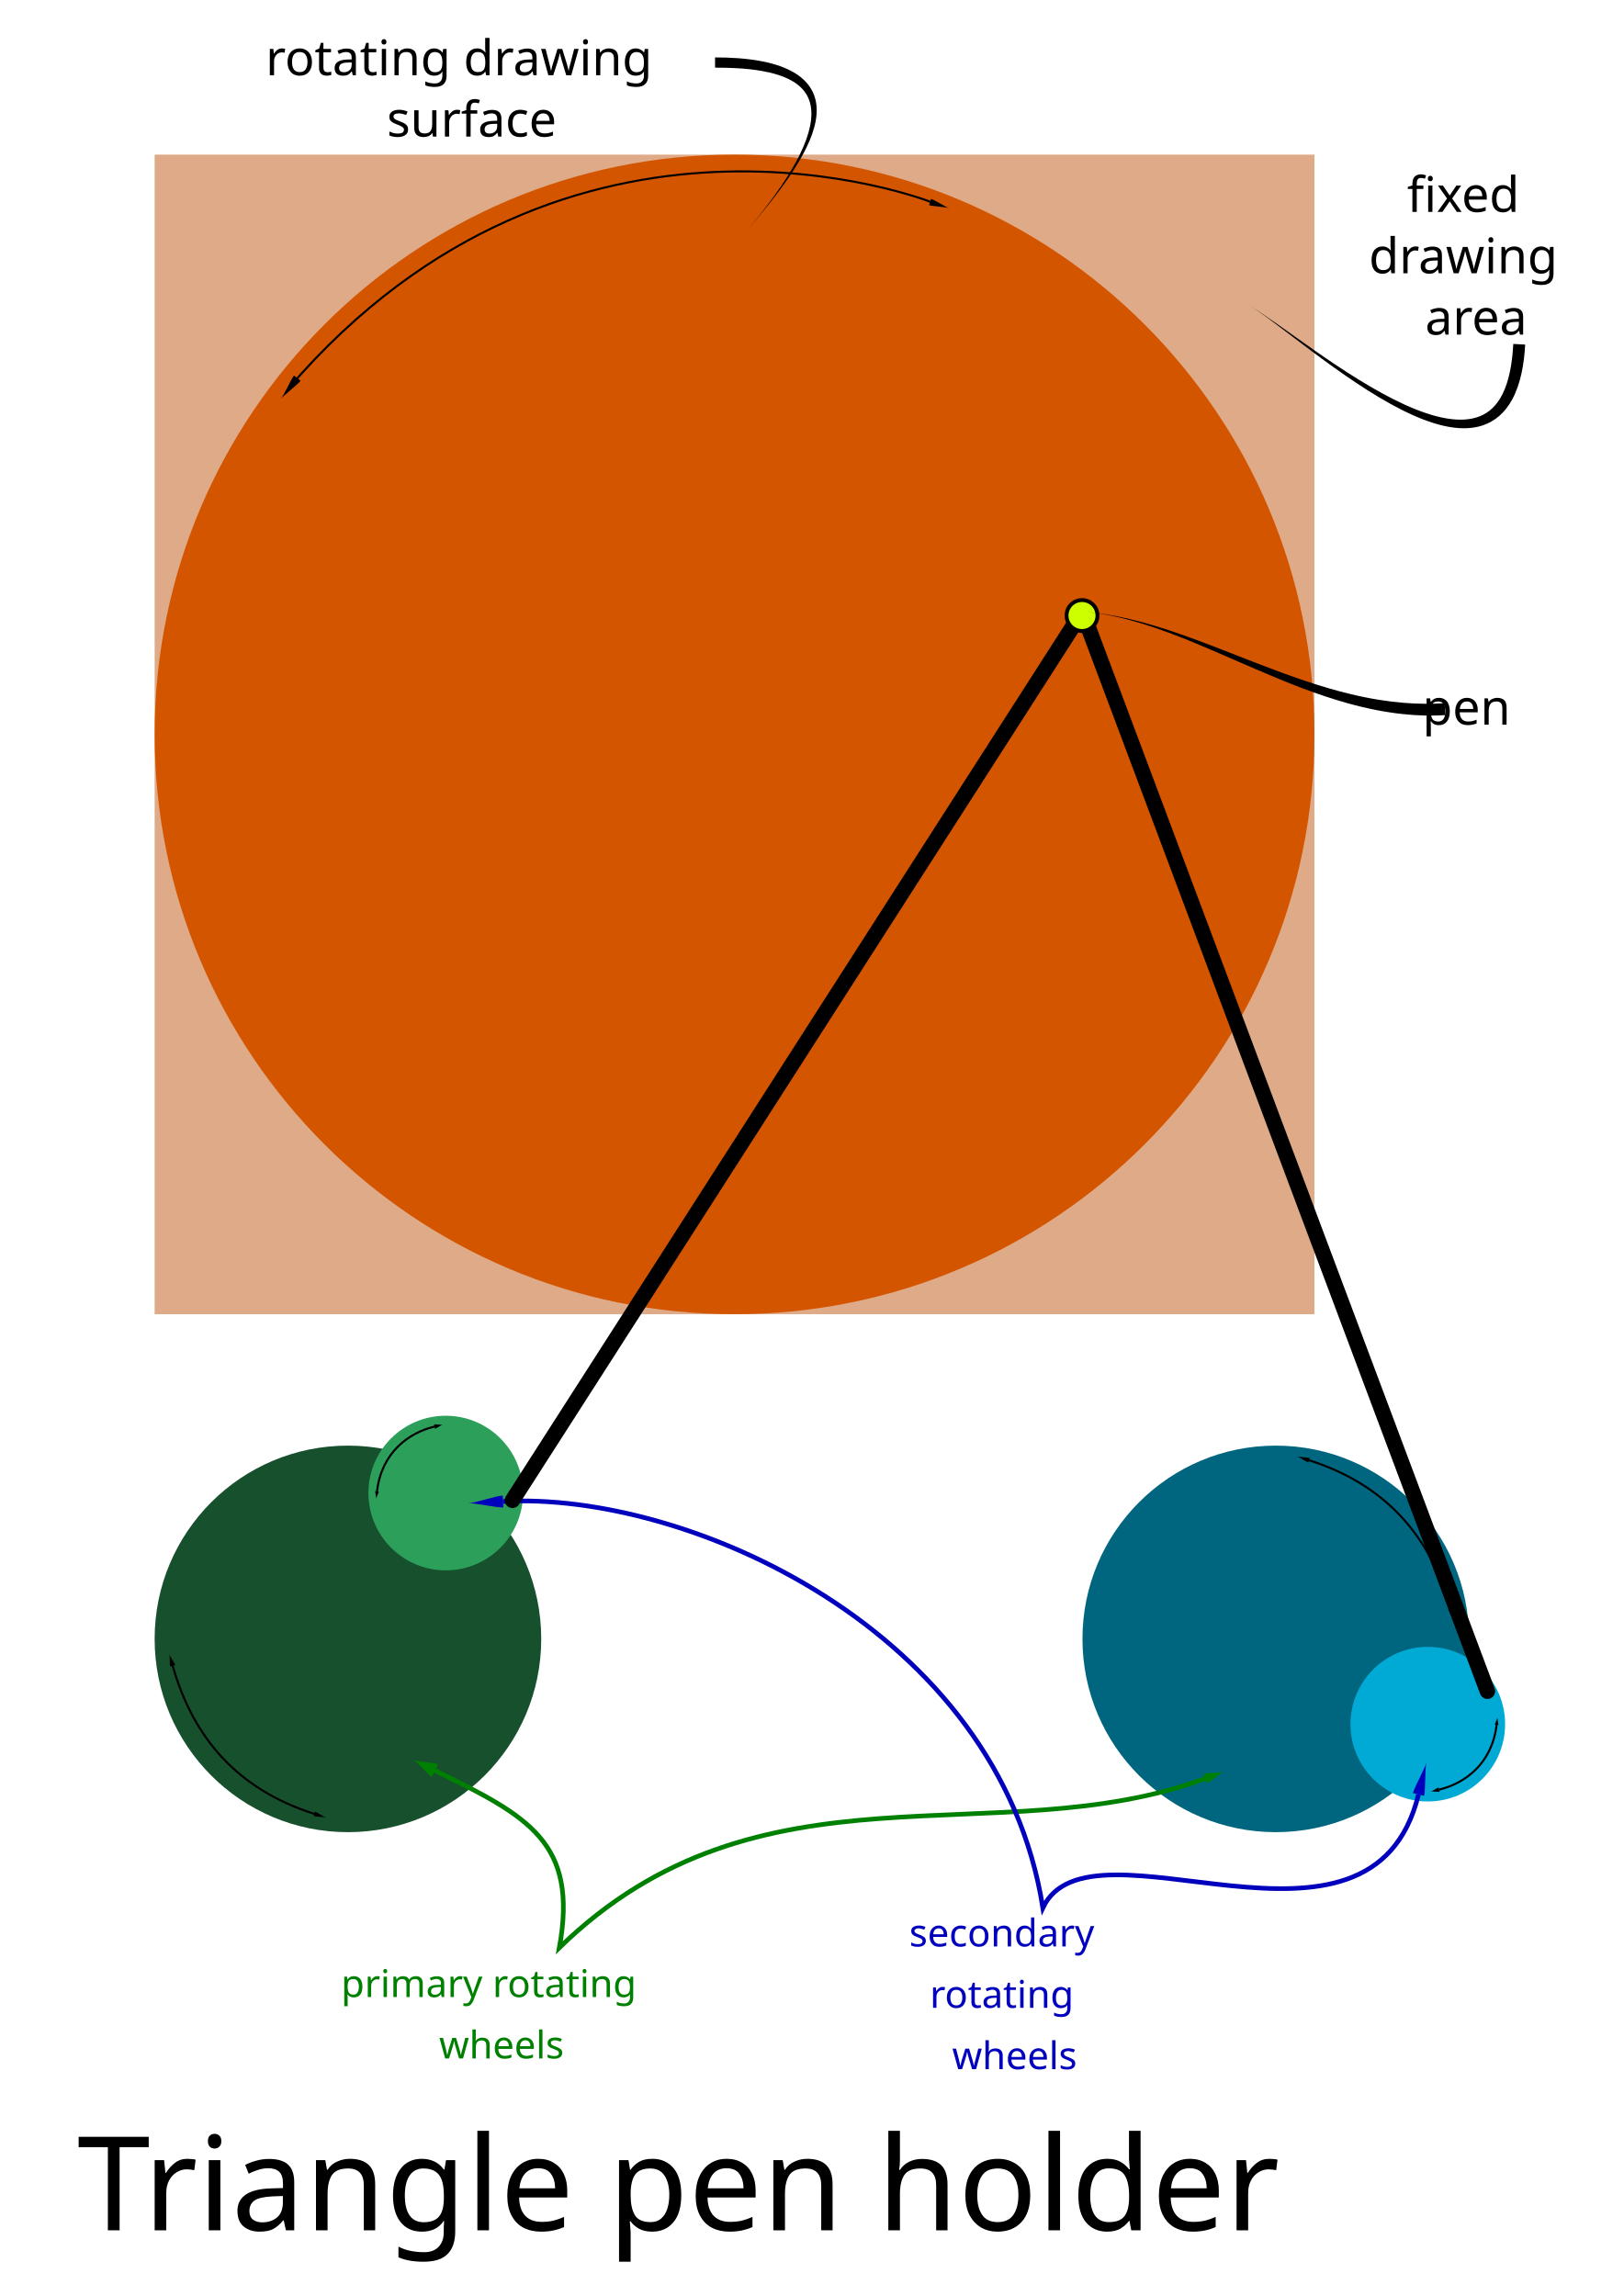
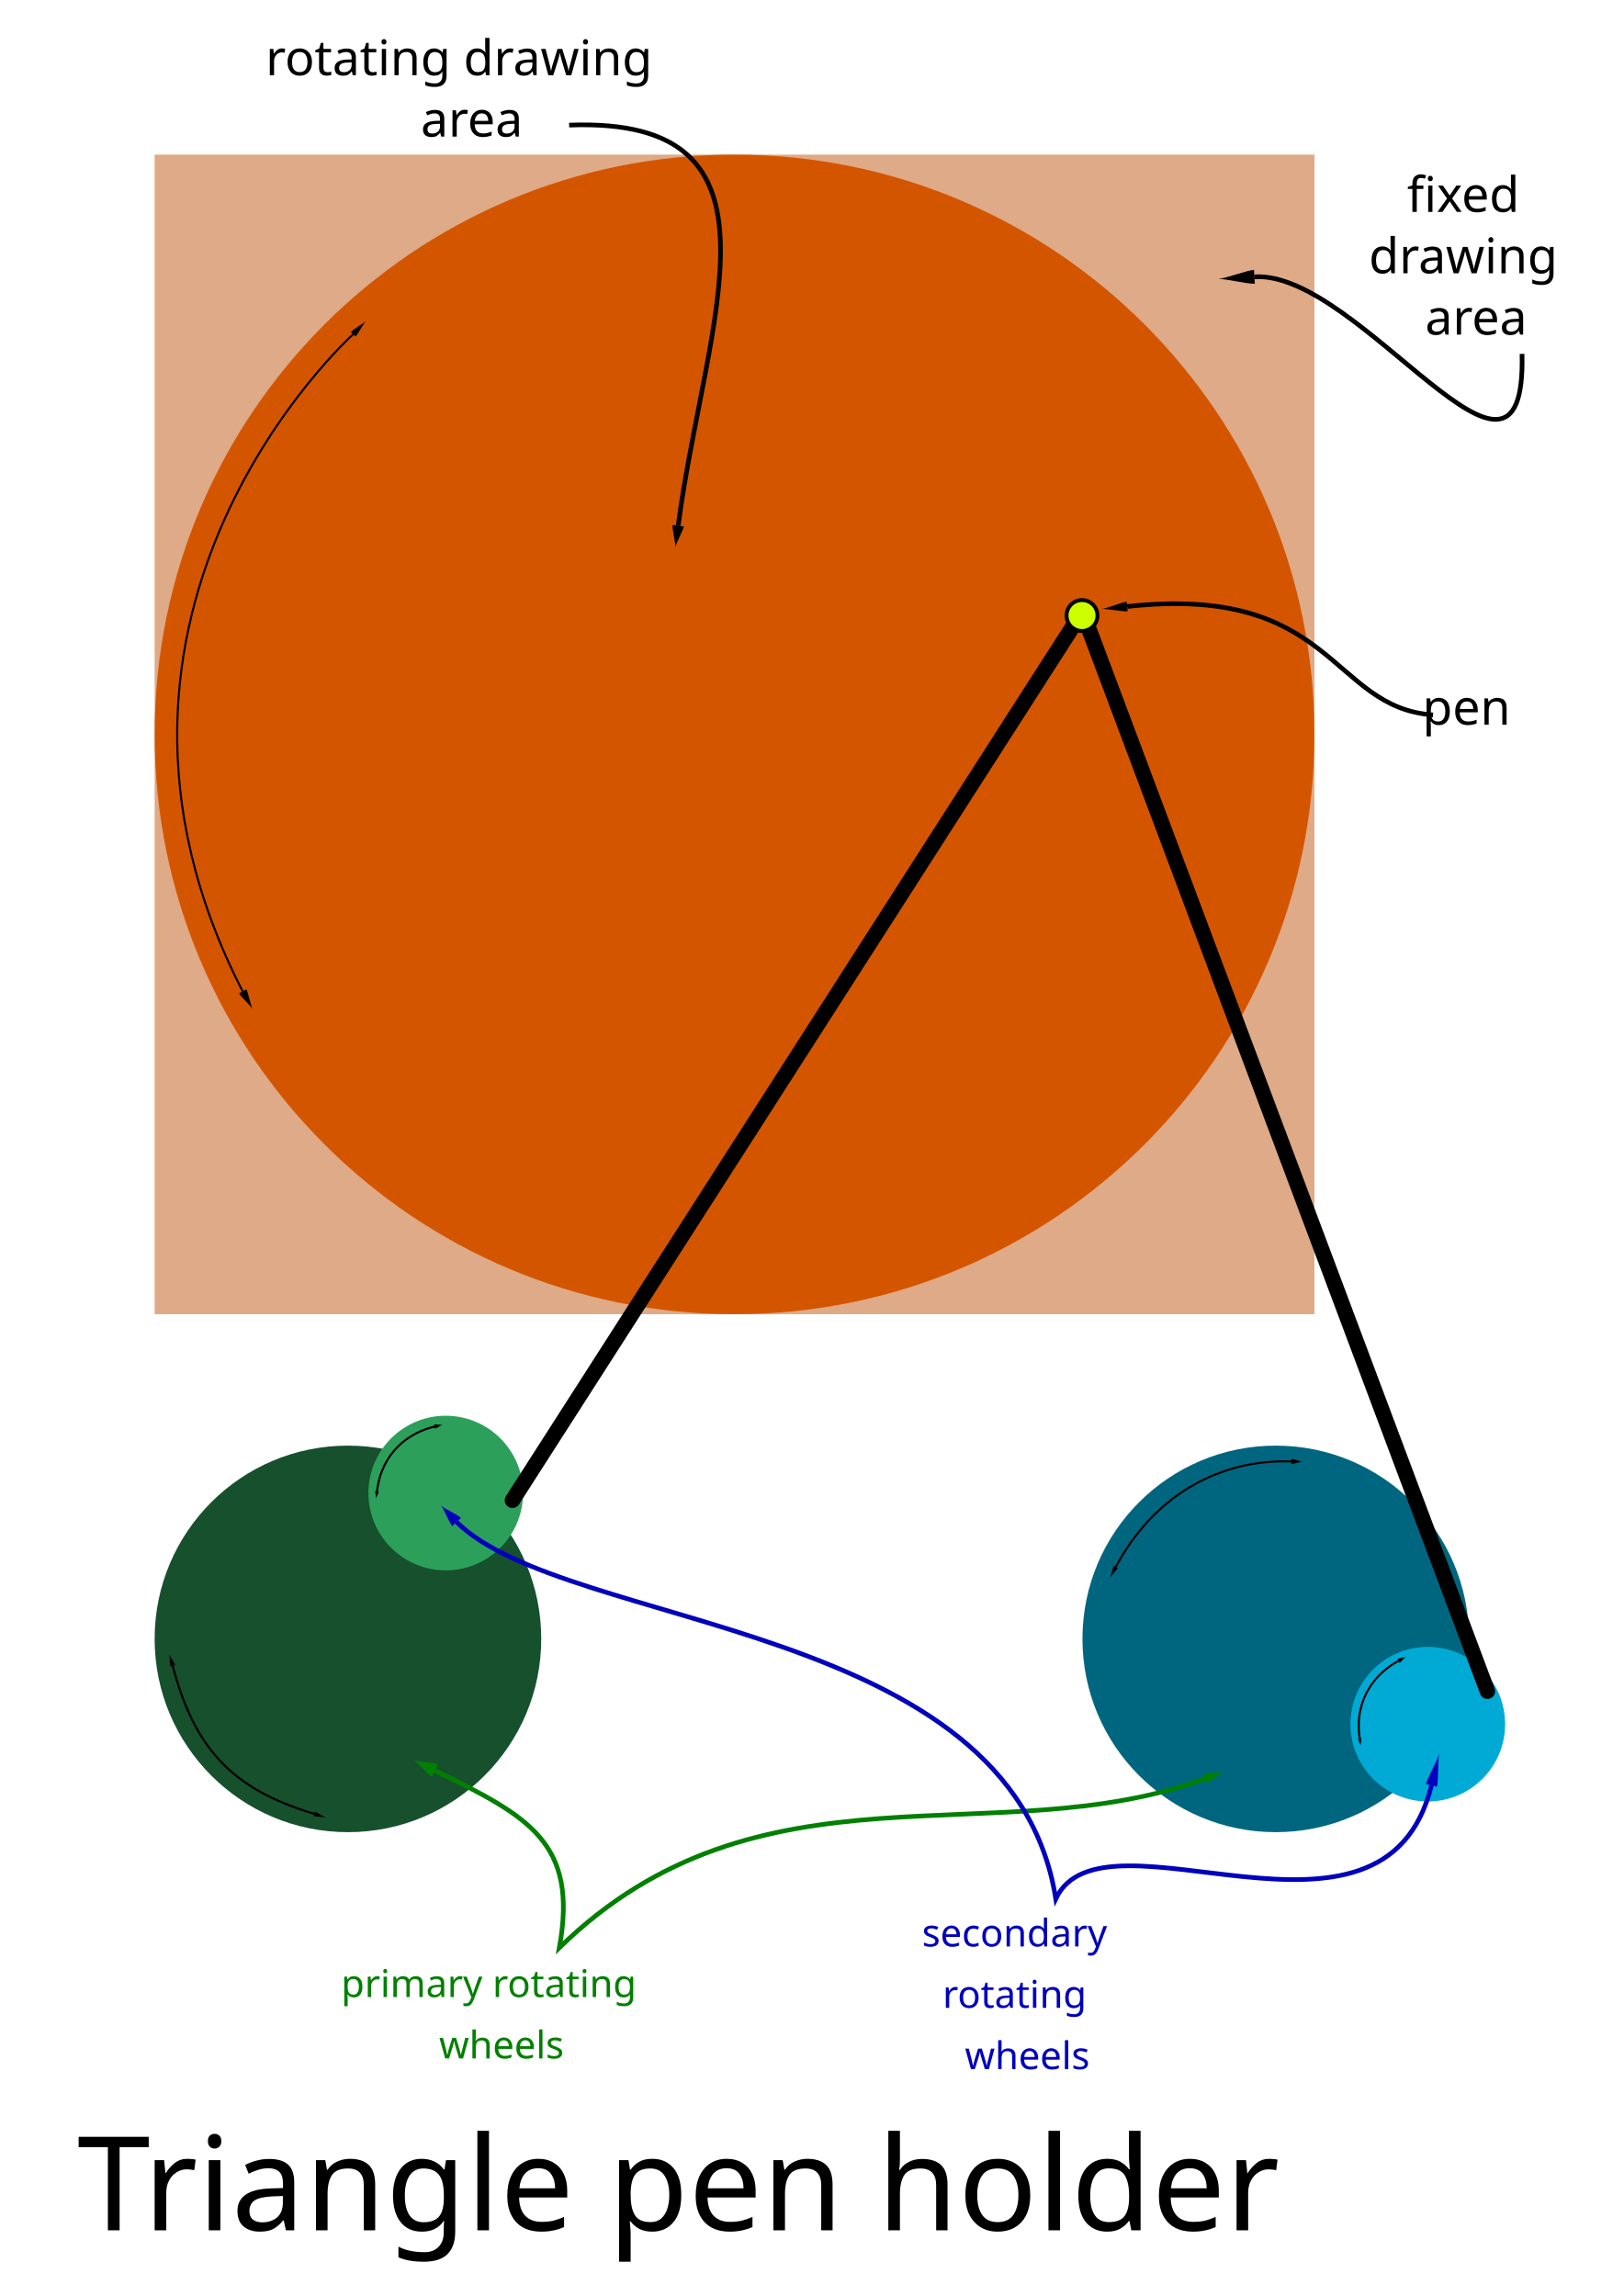
<svg xmlns="http://www.w3.org/2000/svg" width="210mm" height="297mm" viewBox="0 0 210 297" version="1.1" id="svg8">
  <defs id="defs2">
    </defs>
  <g id="layer1">
    <rect style="fill:#deaa87;stroke-width:0.334" id="rect10" width="150" height="150" x="20" y="20" />
    <circle style="fill:#d45500;stroke-width:0.432" id="path12" cx="95" cy="95" r="75" />
-     <g id="g983" transform="translate(0.9921875,1.984375)">
-       <path id="path14" d="M 36.298,48.268 C 72.803,5.748 119.399,24.142 119.399,24.142" style="fill:none;stroke:#000000;stroke-width:0.265px;stroke-linecap:butt;stroke-linejoin:miter;stroke-opacity:1" />
-       <path id="path841" d="m 37.458,46.933 c 0,0 -0.427,-0.336 -0.427,-0.336 -0.426,0.541 -1.277,2.5 -1.703,3.041 0.426,-0.541 2.13,-1.829 2.556,-2.37 0,0 -0.427,-0.336 -0.427,-0.336 z" style="fill:#000000;fill-rule:nonzero;stroke:none;stroke-width:0.713px;stroke-linecap:butt;stroke-linejoin:miter;stroke-opacity:1" />
-       <path id="path841-1" d="m 119.297,24.144 c 0,0 -0.131,0.404 -0.131,0.404 0.496,0.16 2.114,0.237 2.61,0.397 -0.496,-0.16 -1.853,-1.045 -2.349,-1.205 0,0 -0.131,0.404 -0.131,0.404 z" style="fill:#000000;fill-rule:nonzero;stroke:none;stroke-width:0.418px;stroke-linecap:butt;stroke-linejoin:miter;stroke-opacity:1" />
+     <g id="g983" transform="rotate(-64.48065,97.23775,92.147)">
+       <path id="path14" d="M 36.298,48.268 C 69.963,4.099 119.167,24.548 119.167,24.548" style="fill:none;stroke:#000000;stroke-width:0.265px;stroke-linecap:butt;stroke-linejoin:miter;stroke-opacity:1" />
+       <path id="path841" d="m 36.298,48.268 c 0,0 -0.443,-0.314 -0.443,-0.314 -0.305,0.432 -0.778,2.041 -1.083,2.472 0.305,-0.432 1.665,-1.414 1.97,-1.845 0,0 -0.443,-0.314 -0.443,-0.314 z" style="fill:#000000;fill-rule:nonzero;stroke:none;stroke-width:0.713px;stroke-linecap:butt;stroke-linejoin:miter;stroke-opacity:1" />
+       <path id="path841-1" d="m 119.167,24.548 c 0,0 -0.133,0.403 -0.133,0.403 0.458,0.151 1.965,0.202 2.423,0.354 -0.458,-0.151 -1.699,-1.009 -2.157,-1.16 0,0 -0.133,0.403 -0.133,0.403 z" style="fill:#000000;fill-rule:nonzero;stroke:none;stroke-width:0.418px;stroke-linecap:butt;stroke-linejoin:miter;stroke-opacity:1" />
    </g>
    <text xml:space="preserve" style="font-style:normal;font-weight:normal;font-size:6.35px;line-height:1.25;font-family:sans-serif;text-align:center;letter-spacing:0px;word-spacing:0px;text-anchor:middle;fill:#000000;fill-opacity:1;stroke:none;stroke-width:0.265" x="65.143" y="9.729" id="text875">
      <tspan id="tspan873" x="65.143" y="9.729" style="font-size:6.35px;text-align:center;text-anchor:middle;stroke-width:0.265">rotating drawing</tspan>
-       <tspan x="65.143" y="17.667" style="font-size:6.35px;text-align:center;text-anchor:middle;stroke-width:0.265" id="tspan877">surface</tspan>
+       <tspan x="65.143" y="17.667" style="font-size:6.35px;text-align:center;text-anchor:middle;stroke-width:0.265" id="tspan877">area</tspan>
    </text>
    <text xml:space="preserve" style="font-style:normal;font-weight:normal;font-size:6.35px;line-height:1.25;font-family:sans-serif;text-align:center;letter-spacing:0px;word-spacing:0px;text-anchor:middle;fill:#000000;fill-opacity:1;stroke:none;stroke-width:0.265" x="195.036" y="27.41" id="text875-4">
      <tspan id="tspan873-0" x="195.036" y="27.41" style="font-size:6.35px;text-align:center;text-anchor:middle;stroke-width:0.265">fixed</tspan>
      <tspan x="195.036" y="35.348" style="font-size:6.35px;text-align:center;text-anchor:middle;stroke-width:0.265" id="tspan900">drawing</tspan>
      <tspan x="195.036" y="43.285" style="font-size:6.35px;text-align:center;text-anchor:middle;stroke-width:0.265" id="tspan877-6">area</tspan>
    </text>
-     <path style="fill:#000000;fill-rule:nonzero;stroke:none;stroke-width:0.265px;stroke-linecap:butt;stroke-linejoin:miter;stroke-opacity:1" d="m 92.481,8.091 c 0,0 -0.002,-0.662 -0.002,-0.662 1.903,-0.006 4.134,0.109 6.191,0.523 1.57,0.316 2.997,0.798 4.148,1.506 1.029,0.634 1.8,1.426 2.272,2.385 0.448,0.911 0.6,1.919 0.513,2.996 -0.087,1.073 -0.411,2.205 -0.9,3.365 -0.512,1.216 -1.204,2.46 -1.985,3.682 -1.975,3.092 -4.647,6.218 -6.202,8.027 1.571,-1.827 4.132,-4.99 5.979,-8.163 0.726,-1.246 1.347,-2.501 1.782,-3.712 0.416,-1.158 0.651,-2.244 0.664,-3.231 0.013,-0.986 -0.194,-1.835 -0.617,-2.556 -0.441,-0.754 -1.122,-1.374 -2.041,-1.875 C 101.246,9.811 99.938,9.419 98.444,9.163 96.485,8.826 94.349,8.747 92.483,8.753 c 0,0 -0.002,-0.662 -0.002,-0.662 z" id="path910" />
-     <path style="fill:#000000;fill-rule:nonzero;stroke:none;stroke-width:0.265px;stroke-linecap:butt;stroke-linejoin:miter;stroke-opacity:1" d="m 196.486,44.531 c 0,0 0.77,0.04 0.77,0.04 -0.125,2.391 -0.549,5.03 -1.678,7.104 -0.447,0.821 -0.998,1.541 -1.669,2.125 -0.62,0.539 -1.325,0.947 -2.113,1.216 -1.468,0.5 -3.147,0.493 -4.983,0.087 -1.75,-0.386 -3.623,-1.129 -5.548,-2.101 -3.926,-1.981 -8.027,-4.901 -11.277,-7.324 -1.879,-1.401 -3.502,-2.654 -4.808,-3.636 -1.769,-1.331 -2.826,-2.074 -3.617,-2.544 0.816,0.485 1.845,1.164 3.681,2.457 1.337,0.942 3,2.141 4.922,3.477 3.334,2.318 7.498,5.074 11.434,6.876 1.93,0.884 3.754,1.516 5.41,1.804 1.741,0.303 3.19,0.207 4.362,-0.259 0.625,-0.248 1.167,-0.6 1.639,-1.048 0.512,-0.487 0.942,-1.089 1.3,-1.798 0.92,-1.822 1.287,-4.201 1.408,-6.516 0,0 0.77,0.04 0.77,0.04 z" id="path910-3" />
    <g id="g944" transform="translate(-18.62917,-11.58125)">
      <circle r="25" cy="223.581" cx="63.629" id="path938" style="fill:#16502d;stroke-width:0.329" />
      <circle r="10" cy="204.715" cx="76.278" id="path940" style="fill:#2ca05a;stroke-width:0.323" />
    </g>
    <g id="g944-1" transform="translate(101.3708,-11.58125)">
      <circle r="25" cy="223.581" cx="63.629" id="path938-8" style="fill:#006680;stroke-width:0.329" />
      <circle r="10" cy="234.613" cx="83.29" id="path940-7" style="fill:#00aad4;stroke-width:0.323" />
    </g>
    <g id="g1076">
-       <path id="path1044" d="m 22.334,215.476 c 2.638,9.336 8.41,16.006 18.311,19.153" style="fill:none;stroke:#000000;stroke-width:0.265px;stroke-linecap:butt;stroke-linejoin:miter;stroke-opacity:1" />
+       <path id="path1044" d="m 22.334,215.476 c 2.754,10.493 7.534,15.956 18.311,19.153" style="fill:none;stroke:#000000;stroke-width:0.265px;stroke-linecap:butt;stroke-linejoin:miter;stroke-opacity:1" />
      <path id="path1046" d="m 22.334,215.476 c 0,0 0.325,-0.095 0.325,-0.095 -0.087,-0.297 -0.673,-1.093 -0.76,-1.39 0.087,0.297 0.022,1.283 0.109,1.58 0,0 0.325,-0.095 0.325,-0.095 z" style="fill:#000000;fill-rule:nonzero;stroke:none;stroke-width:0.152px;stroke-linecap:butt;stroke-linejoin:miter;stroke-opacity:1" />
      <path id="path1054" d="m 40.645,234.629 c 0,0 -0.091,0.287 -0.091,0.287 0.307,0.098 1.32,0.105 1.627,0.203 -0.307,-0.098 -1.137,-0.679 -1.444,-0.777 0,0 -0.091,0.287 -0.091,0.287 z" style="fill:#000000;fill-rule:nonzero;stroke:none;stroke-width:0.265px;stroke-linecap:butt;stroke-linejoin:miter;stroke-opacity:1" />
    </g>
    <g id="g1071">
      <path id="path1058" d="m 48.76,192.909 c 0.594,-5.039 4.131,-7.592 7.437,-8.372" style="fill:none;stroke:#000000;stroke-width:0.265px;stroke-linecap:butt;stroke-linejoin:miter;stroke-opacity:1" />
      <path id="path1060" d="m 56.197,184.536 c 0,0 0.065,0.281 0.065,0.281 0.209,-0.049 0.77,-0.476 0.979,-0.524 -0.209,0.049 -0.901,-0.086 -1.11,-0.037 0,0 0.065,0.281 0.065,0.281 z" style="fill:#000000;fill-rule:nonzero;stroke:none;stroke-width:0.265px;stroke-linecap:butt;stroke-linejoin:miter;stroke-opacity:1" />
      <path id="path1064" d="m 48.76,192.909 c 0,0 -0.228,-0.027 -0.228,-0.027 -0.022,0.19 0.139,0.785 0.117,0.975 0.022,-0.19 0.316,-0.732 0.338,-0.922 0,0 -0.228,-0.027 -0.228,-0.027 z" style="fill:#000000;fill-rule:nonzero;stroke:none;stroke-width:0.265px;stroke-linecap:butt;stroke-linejoin:miter;stroke-opacity:1" />
    </g>
-     <g transform="rotate(180,104.9738,211.7594)" id="g1076-7">
-       <path id="path1044-1" d="m 22.334,215.476 c 2.638,9.336 8.41,16.006 18.311,19.153" style="fill:none;stroke:#000000;stroke-width:0.265px;stroke-linecap:butt;stroke-linejoin:miter;stroke-opacity:1" />
-       <path id="path1046-1" d="m 22.334,215.476 c 0,0 0.325,-0.095 0.325,-0.095 -0.087,-0.297 -0.673,-1.093 -0.76,-1.39 0.087,0.297 0.022,1.283 0.109,1.58 0,0 0.325,-0.095 0.325,-0.095 z" style="fill:#000000;fill-rule:nonzero;stroke:none;stroke-width:0.152px;stroke-linecap:butt;stroke-linejoin:miter;stroke-opacity:1" />
-       <path id="path1054-0" d="m 40.645,234.629 c 0,0 -0.091,0.287 -0.091,0.287 0.307,0.098 1.32,0.105 1.627,0.203 -0.307,-0.098 -1.137,-0.679 -1.444,-0.777 0,0 -0.091,0.287 -0.091,0.287 z" style="fill:#000000;fill-rule:nonzero;stroke:none;stroke-width:0.265px;stroke-linecap:butt;stroke-linejoin:miter;stroke-opacity:1" />
-     </g>
-     <g transform="rotate(180,121.1607,208.0161)" id="g1071-7">
-       <path id="path1058-9" d="m 48.76,192.909 c 0.594,-5.039 4.131,-7.592 7.437,-8.372" style="fill:none;stroke:#000000;stroke-width:0.265px;stroke-linecap:butt;stroke-linejoin:miter;stroke-opacity:1" />
-       <path id="path1060-5" d="m 56.197,184.536 c 0,0 0.065,0.281 0.065,0.281 0.209,-0.049 0.77,-0.476 0.979,-0.524 -0.209,0.049 -0.901,-0.086 -1.11,-0.037 0,0 0.065,0.281 0.065,0.281 z" style="fill:#000000;fill-rule:nonzero;stroke:none;stroke-width:0.265px;stroke-linecap:butt;stroke-linejoin:miter;stroke-opacity:1" />
-       <path id="path1064-7" d="m 48.76,192.909 c 0,0 -0.228,-0.027 -0.228,-0.027 -0.022,0.19 0.139,0.785 0.117,0.975 0.022,-0.19 0.316,-0.732 0.338,-0.922 0,0 -0.228,-0.027 -0.228,-0.027 z" style="fill:#000000;fill-rule:nonzero;stroke:none;stroke-width:0.265px;stroke-linecap:butt;stroke-linejoin:miter;stroke-opacity:1" />
-     </g>
+     <path style="fill:none;stroke:#000000;stroke-width:0.6;stroke-linecap:butt;stroke-linejoin:miter;stroke-miterlimit:4;stroke-dasharray:none;stroke-opacity:1" d="M 73.611,16.184 C 103.437,15.058 91.269,41.115 87.709,68.003" id="path569" />
+     <path style="fill:none;stroke:#000000;stroke-width:0.6;stroke-linecap:butt;stroke-linejoin:miter;stroke-miterlimit:4;stroke-dasharray:none;stroke-opacity:1" d="m 196.85,45.778 c 0.599,24.039 -20.939,-10.798 -34.611,-9.971" id="path575" />
+     <path style="fill:none;stroke:#000000;stroke-width:0.6;stroke-linecap:butt;stroke-linejoin:miter;stroke-opacity:1;stroke-miterlimit:4;stroke-dasharray:none" d="M 185.341,92.477 C 172.007,91.56 172.644,75.5 145.785,78.454" id="path577" />
  </g>
  <g id="layer6" style="display:inline">
    <g id="g5131" transform="translate(-10.05417,-11.1125)">
      <text id="text875-4-0-2" y="269.441" x="80.7" style="font-style:normal;font-weight:normal;font-size:6.35px;line-height:1.25;font-family:sans-serif;text-align:center;letter-spacing:0px;word-spacing:0px;text-anchor:middle;fill:#008000;fill-opacity:1;stroke:none;stroke-width:0.265" xml:space="preserve">
        <tspan id="tspan1221" style="font-size:4.939px;text-align:center;text-anchor:middle;fill:#008000;stroke-width:0.265" y="269.441" x="80.7">primary rotating</tspan>
        <tspan id="tspan1160" style="font-size:4.939px;text-align:center;text-anchor:middle;fill:#008000;stroke-width:0.265" y="277.378" x="80.7">wheels</tspan>
      </text>
      <path id="path1188" d="m 66.307,240.143 c 12.067,5.916 18.567,9.258 16.09,22.918 25.949,-25.285 56.594,-11.974 83.535,-21.889" style="fill:none;stroke:#008000;stroke-width:0.6;stroke-linecap:butt;stroke-linejoin:miter;stroke-miterlimit:4;stroke-dasharray:none;stroke-opacity:1" />
      <path id="path1200" d="m 165.932,241.172 c 0,0 0.222,0.602 0.222,0.602 0.48,-0.177 1.698,-1.31 2.178,-1.487 -0.48,0.177 -2.142,0.107 -2.622,0.284 0,0 0.222,0.602 0.222,0.602 z" style="fill:#008000;fill-opacity:1;fill-rule:nonzero;stroke:none;stroke-width:0.265px;stroke-linecap:butt;stroke-linejoin:miter;stroke-opacity:1" />
      <path id="path1204" d="m 66.307,240.143 c 0,0 0.397,-0.801 0.397,-0.801 -0.555,-0.275 -2.618,-0.298 -3.174,-0.572 0.555,0.275 1.825,1.901 2.381,2.175 0,0 0.397,-0.801 0.397,-0.801 z" style="fill:#008000;fill-opacity:1;fill-rule:nonzero;stroke:none;stroke-width:0.265px;stroke-linecap:butt;stroke-linejoin:miter;stroke-opacity:1" />
    </g>
-     <g id="g5123" transform="translate(7.9375,-27.51667)">
-       <text id="text875-4-0-2-2" y="279.3" x="129.063" style="font-style:normal;font-weight:normal;font-size:6.35px;line-height:1.25;font-family:sans-serif;text-align:center;letter-spacing:0px;word-spacing:0px;text-anchor:middle;fill:#0000bd;fill-opacity:1;stroke:none;stroke-width:0.265" xml:space="preserve">
-         <tspan id="tspan1156-4" style="font-size:4.939px;line-height:0;text-align:center;text-anchor:middle;fill:#0000bd;fill-opacity:1;stroke-width:0.265" y="279.3" x="129.063">secondary</tspan>
-         <tspan id="tspan1217" style="font-size:4.939px;line-height:0;text-align:center;text-anchor:middle;fill:#0000bd;fill-opacity:1;stroke-width:0.265" y="287.238" x="129.063">rotating</tspan>
-         <tspan id="tspan1160-7" style="font-size:4.939px;line-height:0;text-align:center;text-anchor:middle;fill:#0000bd;fill-opacity:1;stroke-width:0.265" y="295.175" x="129.063">wheels</tspan>
-       </text>
-       <path id="path1190" d="m 57.123,221.741 c 23.619,-1.338 64.107,16.457 69.816,52.566 6.144,-12.972 42.491,10.233 48.586,-14.667" style="fill:none;stroke:#0000bd;stroke-width:0.6;stroke-linecap:butt;stroke-linejoin:miter;stroke-miterlimit:4;stroke-dasharray:none;stroke-opacity:1" />
-       <path id="path1192" d="m 57.123,221.741 c 0,0 -0.04,-0.769 -0.04,-0.769 -0.898,0.047 -3.551,0.955 -4.449,1.001 0.898,-0.047 3.631,0.582 4.529,0.536 0,0 -0.04,-0.769 -0.04,-0.769 z" style="fill:#0000bd;fill-opacity:1;fill-rule:nonzero;stroke:none;stroke-width:0.265px;stroke-linecap:butt;stroke-linejoin:miter;stroke-opacity:1" />
-       <path id="path1196" d="m 175.524,259.64 c 0,0 0.719,0.177 0.719,0.177 0.204,-0.828 0.098,-3.491 0.302,-4.319 -0.204,0.828 -1.535,3.137 -1.739,3.965 0,0 0.719,0.177 0.719,0.177 z" style="fill:#0000bd;fill-opacity:1;fill-rule:nonzero;stroke:none;stroke-width:0.265px;stroke-linecap:butt;stroke-linejoin:miter;stroke-opacity:1" />
-     </g>
+     <text xml:space="preserve" style="font-style:normal;font-weight:normal;font-size:6.35px;line-height:1.25;font-family:sans-serif;text-align:center;letter-spacing:0px;word-spacing:0px;text-anchor:middle;fill:#0000bd;fill-opacity:1;stroke:none;stroke-width:0.265" x="137.001" y="251.784" id="text875-4-0-2-2">
+       <tspan x="137.001" y="251.784" style="font-size:4.939px;line-height:0;text-align:center;text-anchor:middle;fill:#0000bd;fill-opacity:1;stroke-width:0.265" id="tspan1156-4">secondary</tspan>
+       <tspan x="137.001" y="259.721" style="font-size:4.939px;line-height:0;text-align:center;text-anchor:middle;fill:#0000bd;fill-opacity:1;stroke-width:0.265" id="tspan1217">rotating</tspan>
+       <tspan x="137.001" y="267.659" style="font-size:4.939px;line-height:0;text-align:center;text-anchor:middle;fill:#0000bd;fill-opacity:1;stroke-width:0.265" id="tspan1160-7">wheels</tspan>
+     </text>
  </g>
  <g id="layer5" style="display:none;opacity:1">
    <path style="fill:none;stroke:#000000;stroke-width:2;stroke-linecap:round;stroke-linejoin:miter;stroke-miterlimit:4;stroke-dasharray:none;stroke-opacity:1" d="M 56.883,201.482 186.155,214.8" id="path1306" />
    <path style="fill:none;stroke:#000000;stroke-width:2;stroke-linecap:round;stroke-linejoin:miter;stroke-miterlimit:4;stroke-dasharray:none;stroke-opacity:1" d="M 127,208.365 139.989,79.119" id="path1308" />
    <text xml:space="preserve" style="font-style:normal;font-weight:normal;font-size:16.933px;line-height:1.25;font-family:sans-serif;letter-spacing:0px;word-spacing:0px;fill:#000000;fill-opacity:1;stroke:none;stroke-width:0.265" x="10" y="288.593" id="text5147">
      <tspan id="tspan5145" x="10" y="288.593" style="stroke-width:0.265">T pen holder</tspan>
    </text>
+     <g transform="rotate(170.9948,104.9841,216.3806)" id="g1076-7">
+       <g id="g306">
+         <path style="fill:none;stroke:#000000;stroke-width:0.265px;stroke-linecap:butt;stroke-linejoin:miter;stroke-opacity:1" d="m 22.334,215.476 c 1.82,8.52 7.176,16.024 18.311,19.153" id="path1044-1" />
+         <path style="fill:#000000;fill-rule:nonzero;stroke:none;stroke-width:0.152px;stroke-linecap:butt;stroke-linejoin:miter;stroke-opacity:1" d="m 22.334,215.476 c 0,0 0.332,-0.07 0.332,-0.07 -0.063,-0.298 -0.584,-1.121 -0.647,-1.419 0.063,0.298 -0.08,1.262 -0.017,1.56 0,0 0.332,-0.07 0.332,-0.07 z" id="path1046-1" />
+         <path style="fill:#000000;fill-rule:nonzero;stroke:none;stroke-width:0.265px;stroke-linecap:butt;stroke-linejoin:miter;stroke-opacity:1" d="m 40.645,234.629 c 0,0 -0.08,0.29 -0.08,0.29 0.316,0.087 1.344,0.06 1.66,0.148 -0.316,-0.087 -1.183,-0.64 -1.499,-0.728 0,0 -0.08,0.29 -0.08,0.29 z" id="path1054-0" />
+       </g>
+     </g>
+     <g style="display:inline" id="g301" transform="translate(1.670643,-2.096123)">
+       <path id="path1190" d="m 59.377,196.259 c 21.374,-0.59 71.778,12.622 77.486,48.731 6.144,-12.972 40.503,12.034 46.598,-12.867" style="fill:none;stroke:#0000bd;stroke-width:0.6;stroke-linecap:butt;stroke-linejoin:miter;stroke-miterlimit:4;stroke-dasharray:none;stroke-opacity:1" />
+       <path id="path1192" d="m 59.377,196.259 c 0,0 -0.009,-0.77 -0.009,-0.77 -0.674,0.008 -2.687,0.803 -3.361,0.811 0.674,-0.008 2.706,0.737 3.38,0.728 0,0 -0.009,-0.77 -0.009,-0.77 z" style="fill:#0000bd;fill-opacity:1;fill-rule:nonzero;stroke:none;stroke-width:0.265px;stroke-linecap:butt;stroke-linejoin:miter;stroke-opacity:1" />
+       <path id="path1196" d="m 183.461,232.123 c 0,0 0.719,0.177 0.719,0.177 0.204,-0.828 0.098,-3.491 0.302,-4.319 -0.204,0.828 -1.535,3.137 -1.739,3.965 0,0 0.719,0.177 0.719,0.177 z" style="fill:#0000bd;fill-opacity:1;fill-rule:nonzero;stroke:none;stroke-width:0.265px;stroke-linecap:butt;stroke-linejoin:miter;stroke-opacity:1" />
+     </g>
+     <g transform="rotate(159.9046,118.6251,219.3376)" id="g1071-6">
+       <path id="path1058-0" d="m 48.76,192.909 c 0.594,-5.039 4.131,-7.592 7.437,-8.372" style="fill:none;stroke:#000000;stroke-width:0.265px;stroke-linecap:butt;stroke-linejoin:miter;stroke-opacity:1" />
+       <path id="path1060-9" d="m 56.197,184.536 c 0,0 0.065,0.281 0.065,0.281 0.209,-0.049 0.77,-0.476 0.979,-0.524 -0.209,0.049 -0.901,-0.086 -1.11,-0.037 0,0 0.065,0.281 0.065,0.281 z" style="fill:#000000;fill-rule:nonzero;stroke:none;stroke-width:0.265px;stroke-linecap:butt;stroke-linejoin:miter;stroke-opacity:1" />
+       <path id="path1064-0" d="m 48.76,192.909 c 0,0 -0.228,-0.027 -0.228,-0.027 -0.022,0.19 0.139,0.785 0.117,0.975 0.022,-0.19 0.316,-0.732 0.338,-0.922 0,0 -0.228,-0.027 -0.228,-0.027 z" style="fill:#000000;fill-rule:nonzero;stroke:none;stroke-width:0.265px;stroke-linecap:butt;stroke-linejoin:miter;stroke-opacity:1" />
+     </g>
  </g>
  <g id="layer2" style="display:none">
    <path style="display:inline;fill:none;stroke:#000000;stroke-width:2;stroke-linecap:round;stroke-linejoin:round;stroke-miterlimit:4;stroke-dasharray:none;stroke-opacity:1" d="M 66.451,193.841 192.307,128.168 139.568,79.413" id="path1281" />
    <path style="display:inline;fill:none;stroke:#000000;stroke-width:2;stroke-linecap:round;stroke-linejoin:round;stroke-miterlimit:4;stroke-dasharray:none;stroke-opacity:1" d="M 192.373,218.769 78.09,110.655 139.568,79.413" id="path1283" />
    <circle style="fill:#916f6f;stroke:none;stroke-width:1.63;stroke-linecap:round;stroke-linejoin:round;stroke-miterlimit:4;stroke-dasharray:none;stroke-opacity:1" id="path1303" cx="130.69" cy="160.358" r="2" />
    <text xml:space="preserve" style="font-style:normal;font-weight:normal;font-size:10.583px;line-height:1.25;font-family:sans-serif;letter-spacing:0px;word-spacing:0px;fill:#000000;fill-opacity:1;stroke:none;stroke-width:0.265" x="8.892" y="288.593" id="text5135">
      <tspan id="tspan5133" x="8.892" y="288.593" style="font-size:16.933px;stroke-width:0.265">Scissor pen holder</tspan>
    </text>
+     <g transform="rotate(41.02969,104.5706,372.1808)" id="g306-8">
+       <path style="fill:none;stroke:#000000;stroke-width:0.265px;stroke-linecap:butt;stroke-linejoin:miter;stroke-opacity:1" d="m 22.334,215.476 c 1.21,9.369 7.881,16.218 18.311,19.153" id="path1044-1-2" />
+       <path style="fill:#000000;fill-rule:nonzero;stroke:none;stroke-width:0.152px;stroke-linecap:butt;stroke-linejoin:miter;stroke-opacity:1" d="m 22.334,215.476 c 0,0 0.336,-0.046 0.336,-0.046 -0.041,-0.305 -0.502,-1.176 -0.543,-1.481 0.041,0.305 -0.17,1.267 -0.128,1.573 0,0 0.336,-0.046 0.336,-0.046 z" id="path1046-1-5" />
+       <path style="fill:#000000;fill-rule:nonzero;stroke:none;stroke-width:0.265px;stroke-linecap:butt;stroke-linejoin:miter;stroke-opacity:1" d="m 40.645,234.629 c 0,0 -0.079,0.291 -0.079,0.291 0.307,0.083 1.305,0.042 1.611,0.125 -0.307,-0.083 -1.147,-0.623 -1.454,-0.706 0,0 -0.079,0.291 -0.079,0.291 z" id="path1054-0-0" />
+     </g>
+     <g style="display:inline;opacity:1" id="g301-7" transform="translate(2.083653,-1.359603)">
+       <path id="path1190-5" d="m 57.39,198.059 c 14.171,14.003 71.778,12.622 77.486,48.731 6.144,-12.972 42.491,10.233 48.586,-14.667" style="fill:none;stroke:#0000bd;stroke-width:0.6;stroke-linecap:butt;stroke-linejoin:miter;stroke-miterlimit:4;stroke-dasharray:none;stroke-opacity:1" />
+       <path id="path1192-7" d="m 57.39,198.059 c 0,0 0.559,-0.529 0.559,-0.529 -0.412,-0.436 -2.208,-1.216 -2.62,-1.652 0.412,0.436 1.089,2.273 1.501,2.709 0,0 0.559,-0.529 0.559,-0.529 z" style="fill:#0000bd;fill-opacity:1;fill-rule:nonzero;stroke:none;stroke-width:0.265px;stroke-linecap:butt;stroke-linejoin:miter;stroke-opacity:1" />
+       <path id="path1196-5" d="m 183.461,232.123 c 0,0 0.719,0.177 0.719,0.177 0.204,-0.828 0.098,-3.491 0.302,-4.319 -0.204,0.828 -1.535,3.137 -1.739,3.965 0,0 0.719,0.177 0.719,0.177 z" style="fill:#0000bd;fill-opacity:1;fill-rule:nonzero;stroke:none;stroke-width:0.265px;stroke-linecap:butt;stroke-linejoin:miter;stroke-opacity:1" />
+     </g>
+     <g transform="rotate(-30.23942,176.3988,-27.22135)" id="g1071-4">
+       <path id="path1058-3" d="m 48.76,192.909 c 0.594,-5.039 4.131,-7.592 7.437,-8.372" style="fill:none;stroke:#000000;stroke-width:0.265px;stroke-linecap:butt;stroke-linejoin:miter;stroke-opacity:1" />
+       <path id="path1060-0" d="m 56.197,184.536 c 0,0 0.065,0.281 0.065,0.281 0.209,-0.049 0.77,-0.476 0.979,-0.524 -0.209,0.049 -0.901,-0.086 -1.11,-0.037 0,0 0.065,0.281 0.065,0.281 z" style="fill:#000000;fill-rule:nonzero;stroke:none;stroke-width:0.265px;stroke-linecap:butt;stroke-linejoin:miter;stroke-opacity:1" />
+       <path id="path1064-4" d="m 48.76,192.909 c 0,0 -0.228,-0.027 -0.228,-0.027 -0.022,0.19 0.139,0.785 0.117,0.975 0.022,-0.19 0.316,-0.732 0.338,-0.922 0,0 -0.228,-0.027 -0.228,-0.027 z" style="fill:#000000;fill-rule:nonzero;stroke:none;stroke-width:0.265px;stroke-linecap:butt;stroke-linejoin:miter;stroke-opacity:1" />
+     </g>
  </g>
  <g id="layer4" style="display:inline">
    <path style="fill:none;stroke:#000000;stroke-width:2;stroke-linecap:round;stroke-linejoin:round;stroke-miterlimit:4;stroke-dasharray:none;stroke-opacity:1" d="M 66.275,194.073 139.989,79.119 192.373,218.769" id="path991" />
    <text xml:space="preserve" style="font-style:normal;font-weight:normal;font-size:16.933px;line-height:1.25;font-family:sans-serif;letter-spacing:0px;word-spacing:0px;fill:#000000;fill-opacity:1;stroke:none;stroke-width:0.265" x="10" y="288.503" id="text5139">
      <tspan x="10" y="288.503" style="stroke-width:0.265" id="tspan5141">Triangle pen holder</tspan>
    </text>
+     <g transform="rotate(102.6895,105.2458,260.12)" id="g1076-7-2">
+       <path id="path1044-1-9" d="m 22.334,215.476 c 1.735,9.156 8.259,16.4 18.311,19.153" style="fill:none;stroke:#000000;stroke-width:0.265px;stroke-linecap:butt;stroke-linejoin:miter;stroke-opacity:1" />
+       <path id="path1046-1-6" d="m 22.334,215.476 c 0,0 0.332,-0.068 0.332,-0.068 -0.059,-0.292 -0.57,-1.101 -0.629,-1.393 0.059,0.292 -0.094,1.236 -0.035,1.528 0,0 0.332,-0.068 0.332,-0.068 z" style="fill:#000000;fill-rule:nonzero;stroke:none;stroke-width:0.152px;stroke-linecap:butt;stroke-linejoin:miter;stroke-opacity:1" />
+       <path id="path1054-0-4" d="m 40.645,234.629 c 0,0 -0.078,0.291 -0.078,0.291 0.307,0.083 1.308,0.041 1.615,0.124 -0.307,-0.083 -1.151,-0.622 -1.458,-0.705 0,0 -0.078,0.291 -0.078,0.291 z" style="fill:#000000;fill-rule:nonzero;stroke:none;stroke-width:0.265px;stroke-linecap:butt;stroke-linejoin:miter;stroke-opacity:1" />
+     </g>
+     <g transform="rotate(-14.91674,234.2657,-276.5067)" id="g1071-7">
+       <path id="path1058-9" d="m 48.76,192.909 c 0.594,-5.039 4.131,-7.592 7.437,-8.372" style="fill:none;stroke:#000000;stroke-width:0.265px;stroke-linecap:butt;stroke-linejoin:miter;stroke-opacity:1" />
+       <path id="path1060-5" d="m 56.197,184.536 c 0,0 0.065,0.281 0.065,0.281 0.209,-0.049 0.77,-0.476 0.979,-0.524 -0.209,0.049 -0.901,-0.086 -1.11,-0.037 0,0 0.065,0.281 0.065,0.281 z" style="fill:#000000;fill-rule:nonzero;stroke:none;stroke-width:0.265px;stroke-linecap:butt;stroke-linejoin:miter;stroke-opacity:1" />
+       <path id="path1064-7" d="m 48.76,192.909 c 0,0 -0.228,-0.027 -0.228,-0.027 -0.022,0.19 0.139,0.785 0.117,0.975 0.022,-0.19 0.316,-0.732 0.338,-0.922 0,0 -0.228,-0.027 -0.228,-0.027 z" style="fill:#000000;fill-rule:nonzero;stroke:none;stroke-width:0.265px;stroke-linecap:butt;stroke-linejoin:miter;stroke-opacity:1" />
+     </g>
+     <g style="display:inline;opacity:1" id="g301-9" transform="translate(1.670643,-1.170081)">
+       <path id="path1190-7" d="m 57.39,198.059 c 14.171,14.003 71.778,12.622 77.486,48.731 6.144,-12.972 42.491,10.233 48.586,-14.667" style="fill:none;stroke:#0000bd;stroke-width:0.6;stroke-linecap:butt;stroke-linejoin:miter;stroke-miterlimit:4;stroke-dasharray:none;stroke-opacity:1" />
+       <path id="path1192-5" d="m 57.39,198.059 c 0,0 0.559,-0.529 0.559,-0.529 -0.412,-0.436 -2.208,-1.216 -2.62,-1.652 0.412,0.436 1.089,2.273 1.501,2.709 0,0 0.559,-0.529 0.559,-0.529 z" style="fill:#0000bd;fill-opacity:1;fill-rule:nonzero;stroke:none;stroke-width:0.265px;stroke-linecap:butt;stroke-linejoin:miter;stroke-opacity:1" />
+       <path id="path1196-9" d="m 183.461,232.123 c 0,0 0.719,0.177 0.719,0.177 0.204,-0.828 0.098,-3.491 0.302,-4.319 -0.204,0.828 -1.535,3.137 -1.739,3.965 0,0 0.719,0.177 0.719,0.177 z" style="fill:#0000bd;fill-opacity:1;fill-rule:nonzero;stroke:none;stroke-width:0.265px;stroke-linecap:butt;stroke-linejoin:miter;stroke-opacity:1" />
+     </g>
+     <path style="fill:#000000;fill-rule:nonzero;stroke:none;stroke-width:0.265px;stroke-linecap:butt;stroke-linejoin:miter;stroke-opacity:1" d="m 162.239,35.807 c 0,0 -0.054,-0.896 -0.054,-0.896 -0.939,0.056 -3.701,1.122 -4.64,1.178 0.939,-0.056 3.809,0.67 4.747,0.614 0,0 -0.054,-0.896 -0.054,-0.896 z" id="path1384" />
+     <path style="fill:#000000;fill-rule:nonzero;stroke:none;stroke-width:0.265px;stroke-linecap:butt;stroke-linejoin:miter;stroke-opacity:1" d="m 145.785,78.454 c -2.8e-4,2.7e-5 -0.062,-0.622 -0.062,-0.622 -0.664,0.065 -2.596,0.882 -3.26,0.947 0.664,-0.065 2.718,0.362 3.382,0.297 2.7e-4,-2.7e-5 -0.06,-0.622 -0.059,-0.622 z" id="path1388" />
+     <path style="fill:#000000;fill-rule:nonzero;stroke:none;stroke-width:0.265px;stroke-linecap:butt;stroke-linejoin:miter;stroke-opacity:1" d="m 87.709,68.003 c 0,0 -0.722,-0.095 -0.722,-0.095 -0.074,0.567 0.424,2.362 0.35,2.928 0.074,-0.567 1.02,-2.172 1.095,-2.738 0,0 -0.722,-0.095 -0.722,-0.095 z" id="path1392" />
  </g>
  <g id="layer3">
    <circle style="fill:#ccff00;stroke:#000000;stroke-width:0.5;stroke-miterlimit:4;stroke-dasharray:none;stroke-opacity:1" id="path995" cx="-79.622" cy="139.941" r="2" transform="rotate(-90)" />
    <text xml:space="preserve" style="font-style:normal;font-weight:normal;font-size:6.35px;line-height:1.25;font-family:sans-serif;text-align:center;letter-spacing:0px;word-spacing:0px;text-anchor:middle;fill:#000000;fill-opacity:1;stroke:none;stroke-width:0.265" x="193.794" y="93.738" id="text875-4-0">
      <tspan x="193.794" y="93.738" style="font-size:6.35px;text-align:center;text-anchor:middle;stroke-width:0.265" id="tspan877-6-1">pen</tspan>
    </text>
-     <path style="fill:#000000;fill-rule:nonzero;stroke:none;stroke-width:0.265px;stroke-linecap:butt;stroke-linejoin:miter;stroke-opacity:1" d="m 186.886,91.735 c 0,0 0.049,0.769 0.049,0.769 -3.233,0.207 -7.352,-0.064 -12.637,-1.536 -3.928,-1.093 -7.756,-2.626 -11.841,-4.385 -4.187,-1.803 -7.629,-3.381 -11.339,-4.756 -4.875,-1.807 -8.345,-2.512 -11.129,-2.709 2.816,0.199 6.237,0.774 11.23,2.421 3.784,1.249 7.272,2.687 11.529,4.329 4.153,1.602 7.971,2.962 11.861,3.901 5.224,1.261 9.138,1.392 12.227,1.194 0,0 0.049,0.769 0.049,0.769 z" id="path910-3-3" />
  </g>
</svg>
